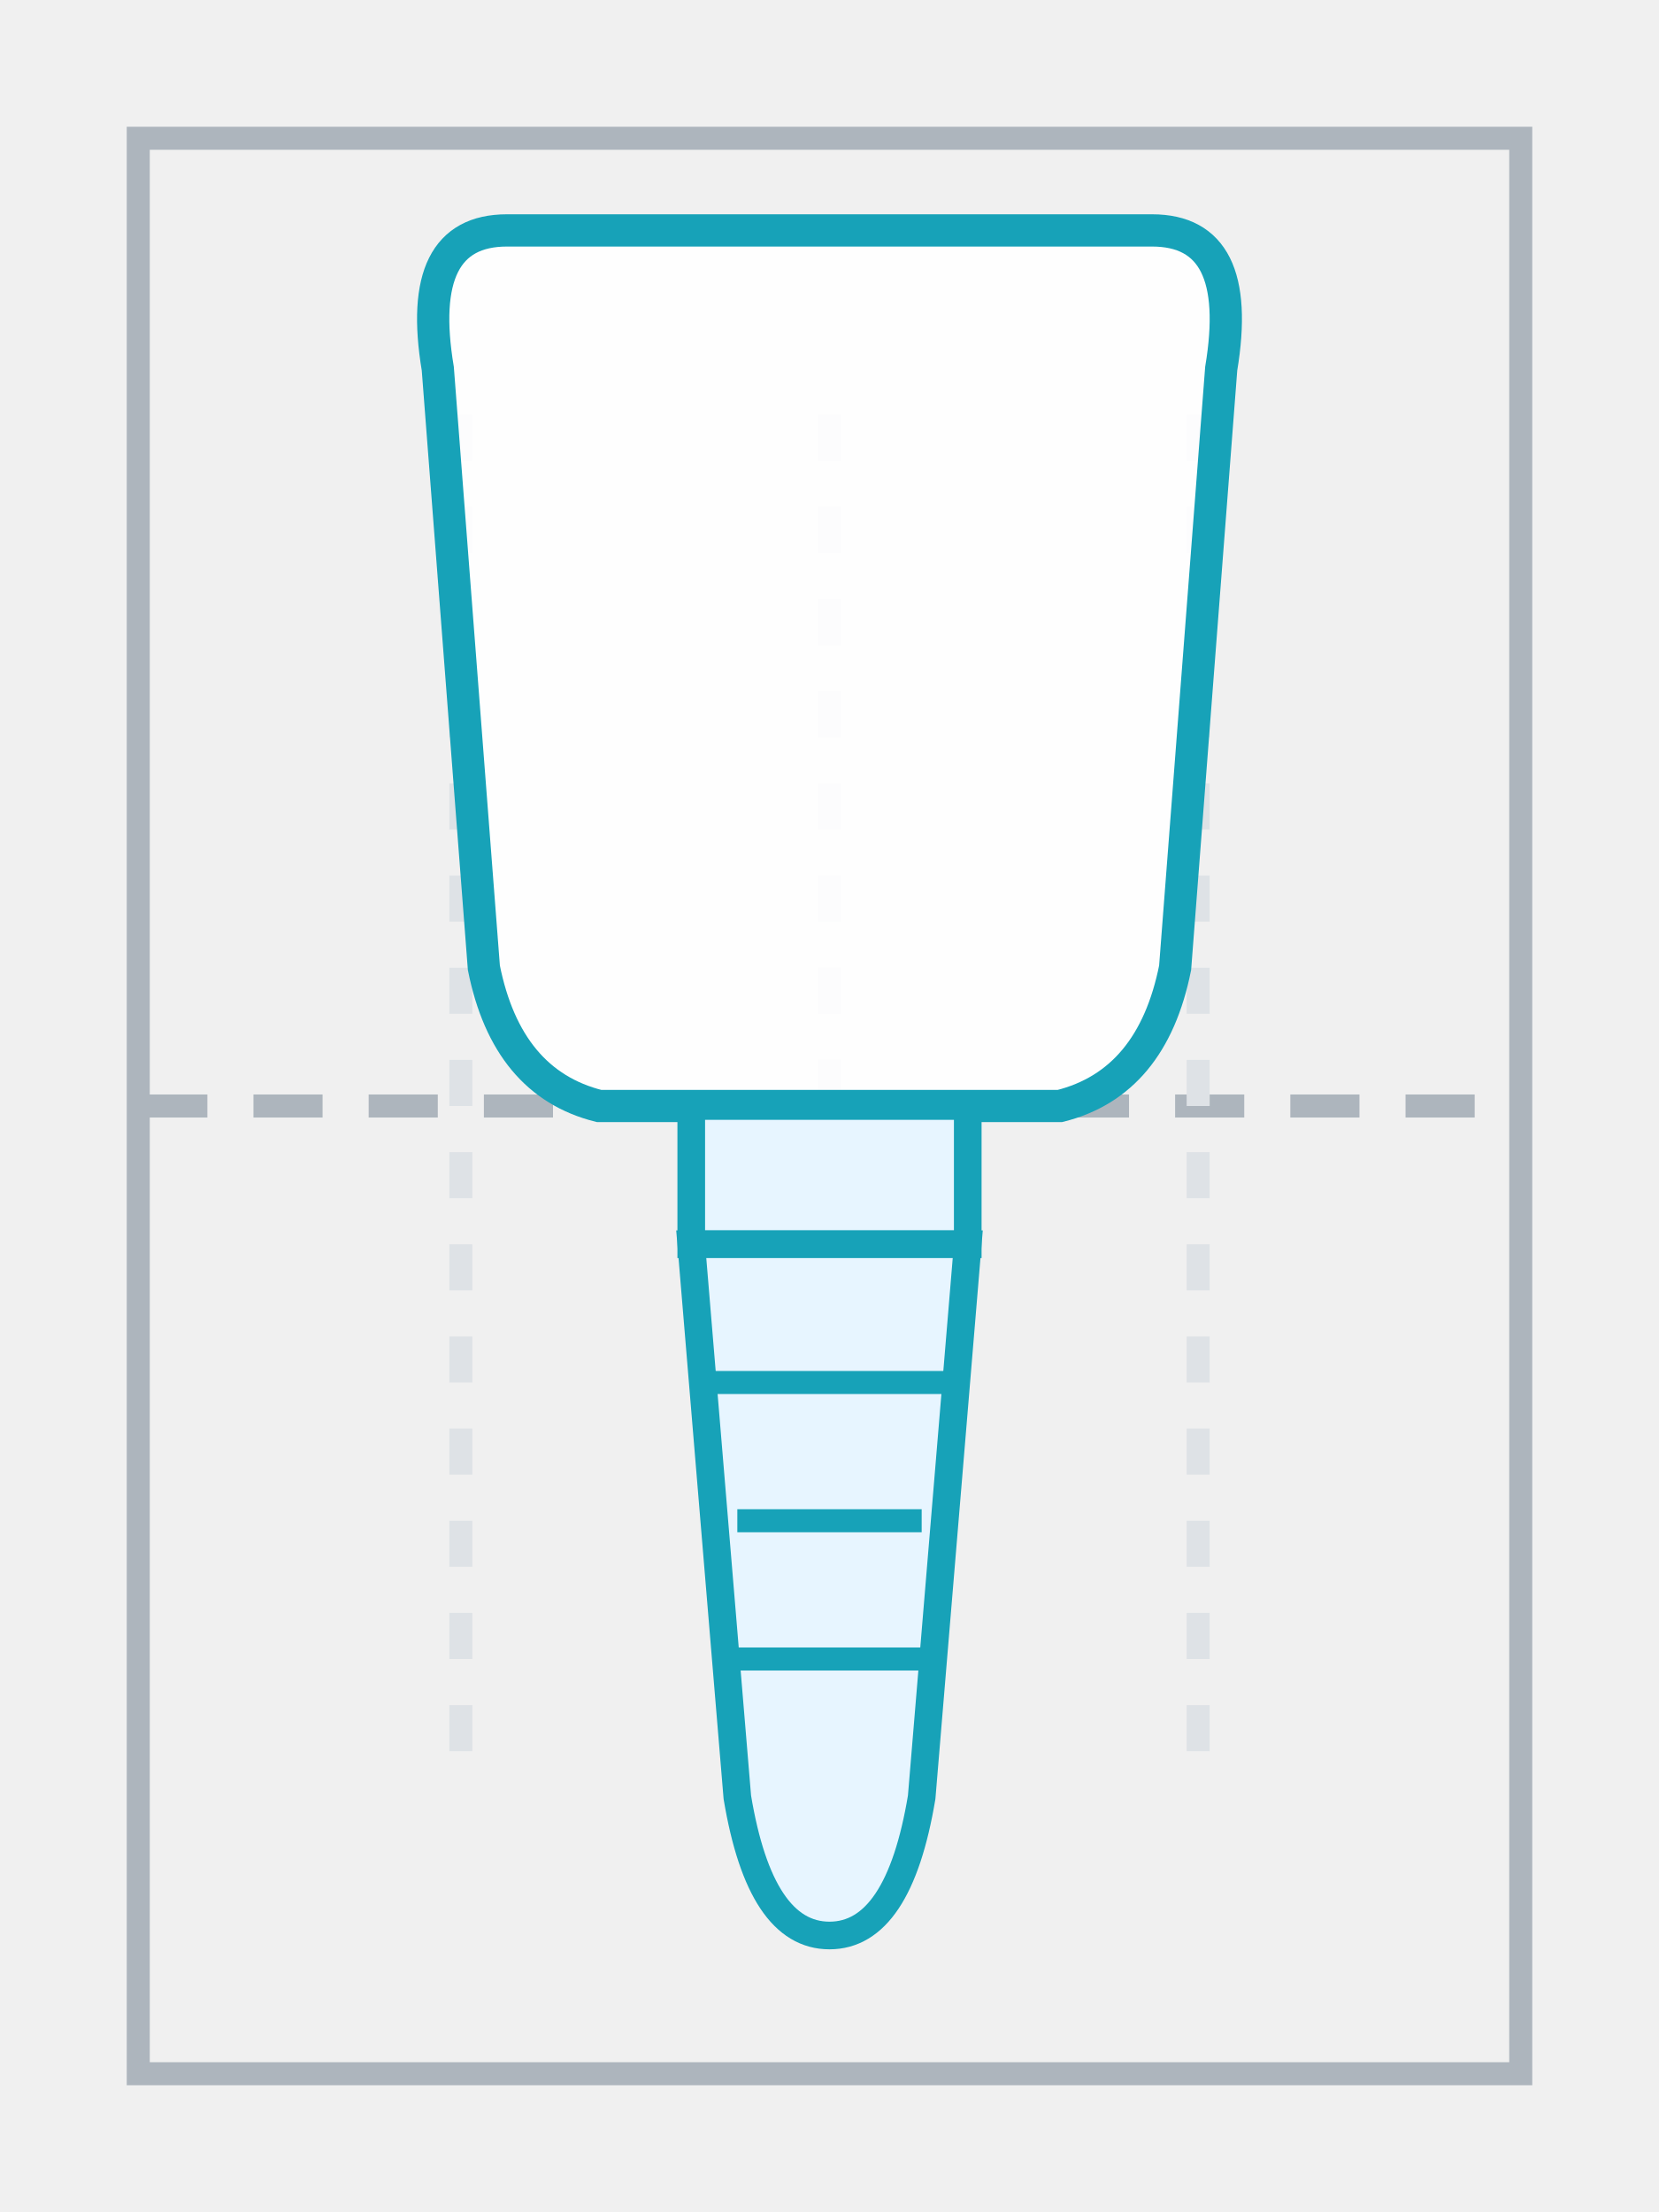
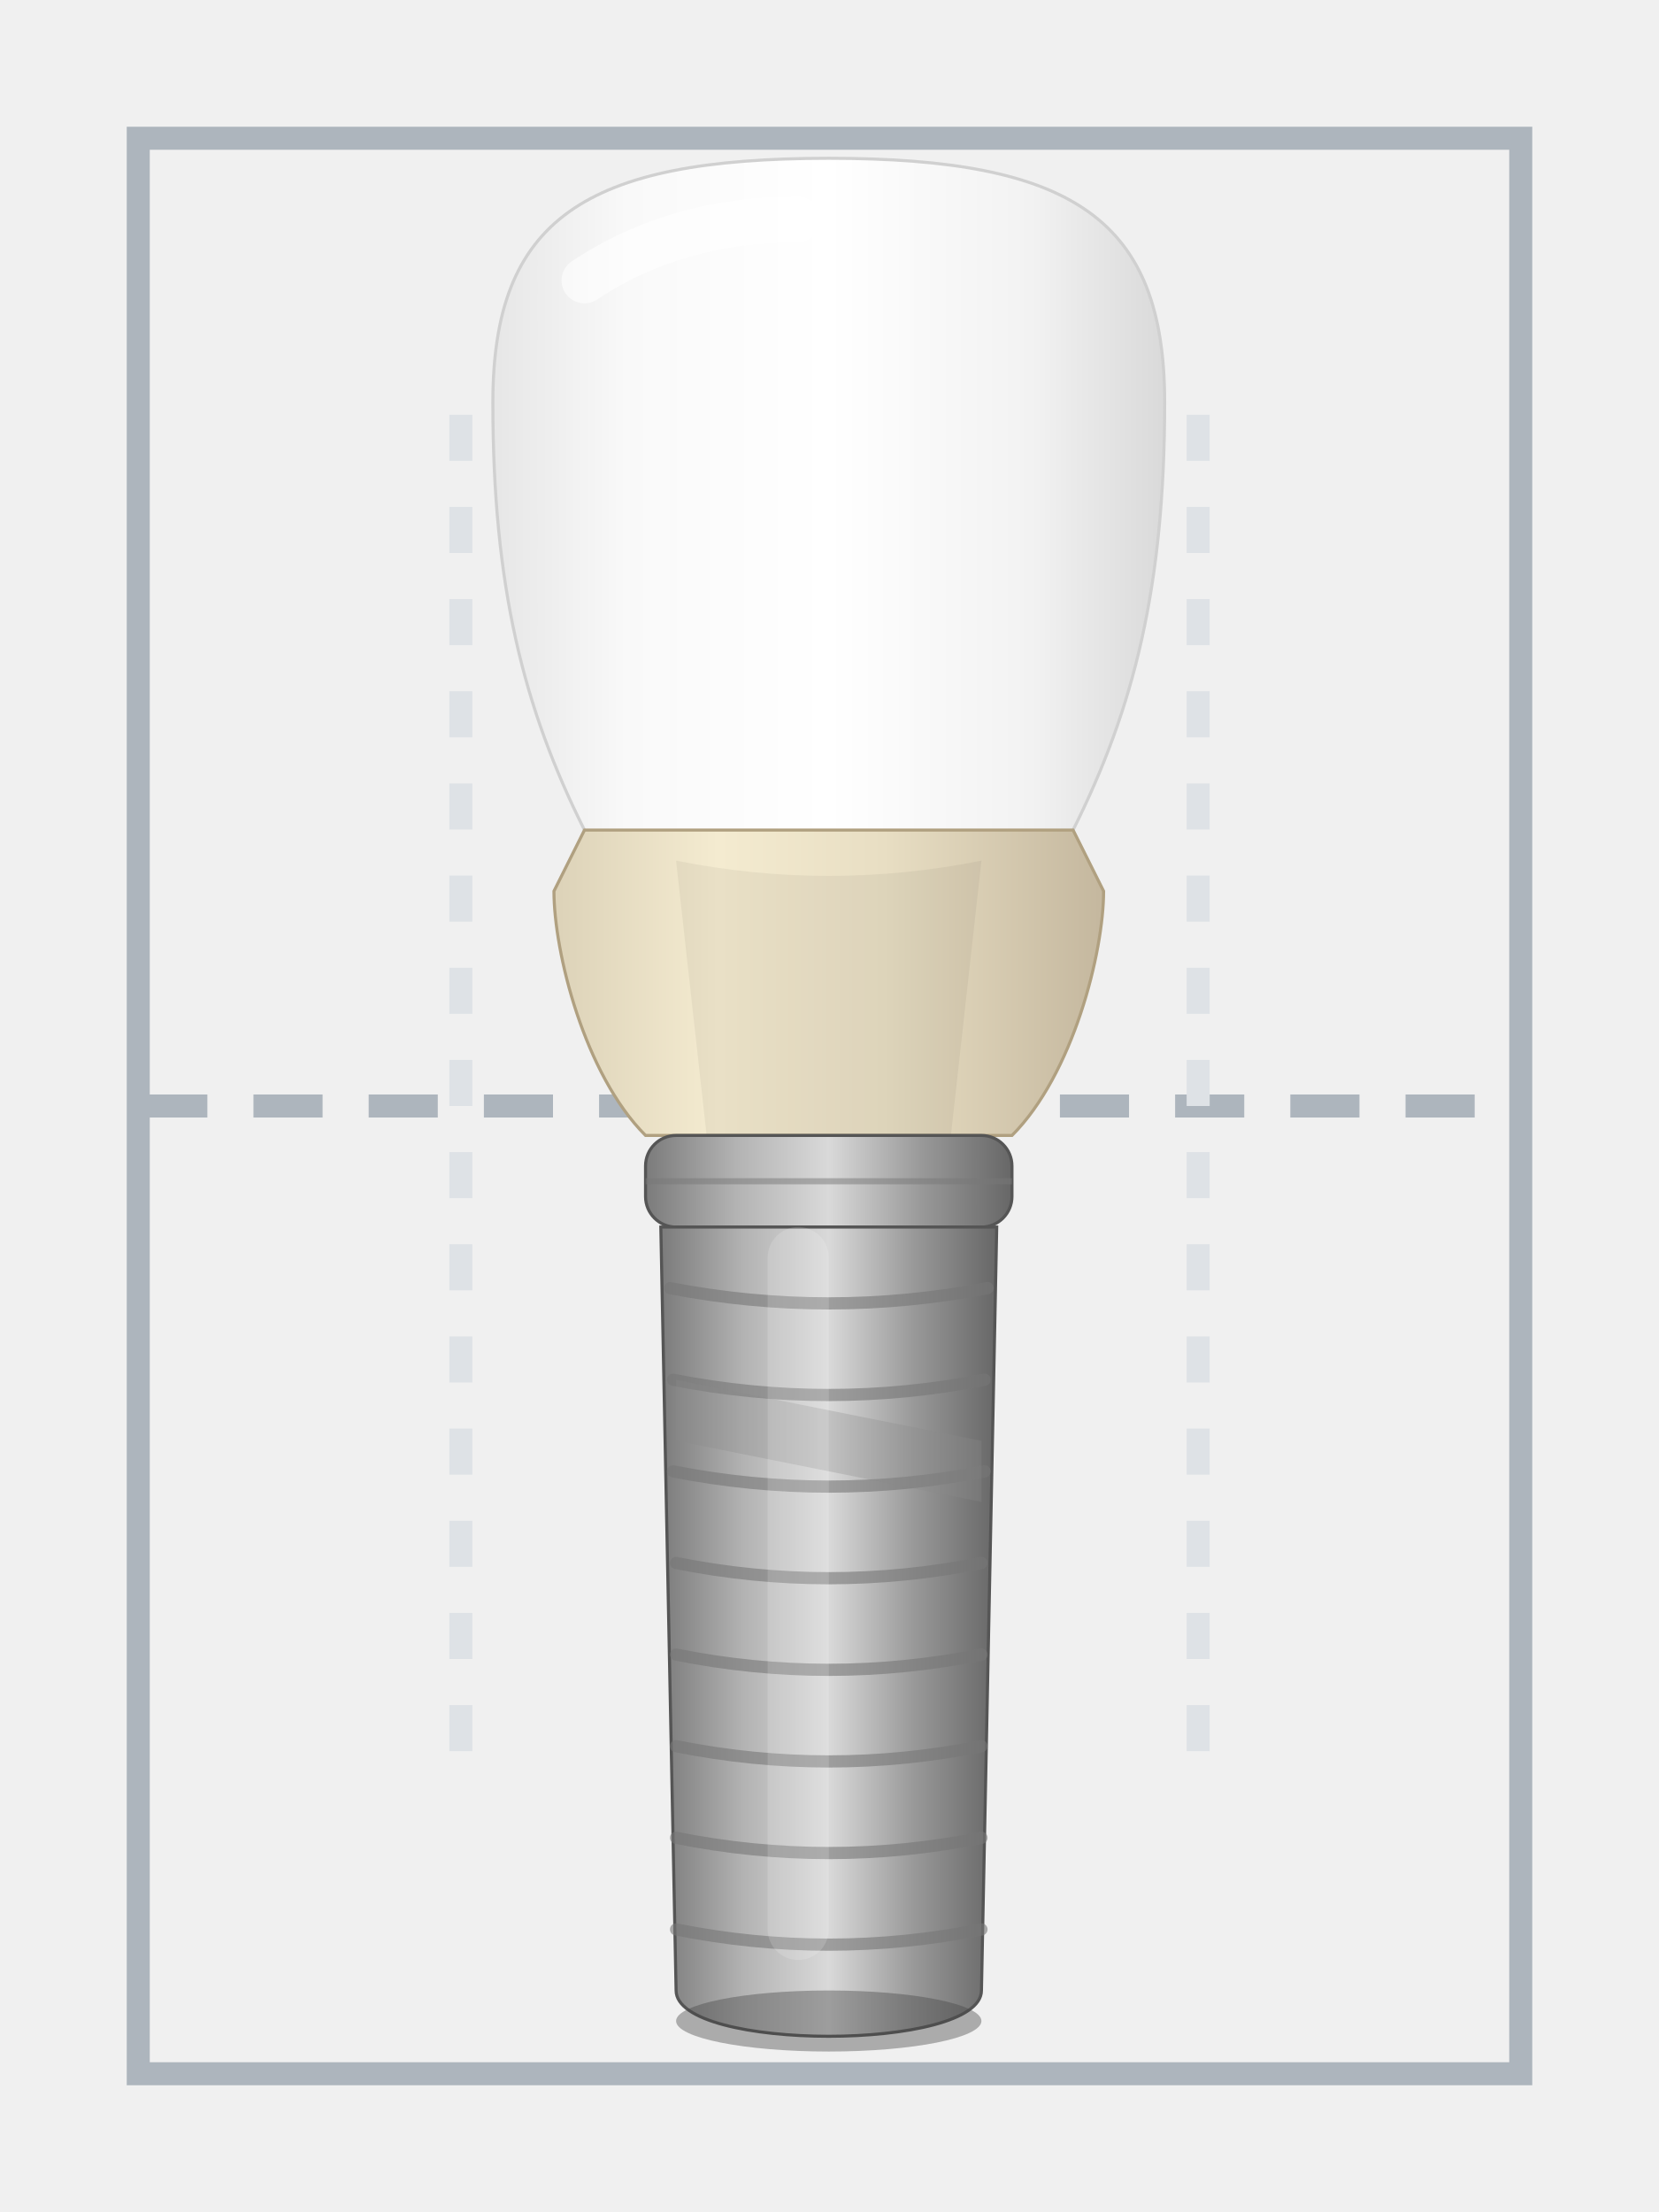
- <svg xmlns="http://www.w3.org/2000/svg" width="72" height="96" viewBox="0 0 72 96">
-   <rect x="6" y="6" width="60" height="84" fill="none" stroke="#adb5bd" stroke-width="1" />
-   <line x1="6" y1="48" x2="66" y2="48" stroke="#adb5bd" stroke-width="1" stroke-dasharray="3 2" />
-   <line x1="20" y1="18" x2="20" y2="78" stroke="#dee2e6" stroke-width="1" stroke-dasharray="2 2" />
-   <line x1="36" y1="18" x2="36" y2="78" stroke="#dee2e6" stroke-width="1" stroke-dasharray="2 2" />
-   <line x1="52" y1="18" x2="52" y2="78" stroke="#dee2e6" stroke-width="1" stroke-dasharray="2 2" />
-   <g id="implant-shape">
-     <path d="M 22 10 H 50 Q 54 10 53 16 L 51 42 Q 50 47 46 48 H 26 Q 22 47 21 42 L 19 16 Q 18 10 22 10 Z" fill="#ffffff" fill-opacity="0.9" stroke="#17a2b8" stroke-width="1.4" />
-     <rect x="30" y="48" width="12" height="6" fill="#e7f5ff" stroke="#17a2b8" stroke-width="1.2" />
-     <path d="M 30 54 L 42 54 L 40 78 Q 39 84 36 84 Q 33 84 32 78 Z" fill="#e7f5ff" stroke="#17a2b8" stroke-width="1.2" />
-     <line x1="31" y1="60" x2="41" y2="60" stroke="#17a2b8" stroke-width="1" />
-     <line x1="32" y1="66" x2="40" y2="66" stroke="#17a2b8" stroke-width="1" />
-     <line x1="32" y1="72" x2="40" y2="72" stroke="#17a2b8" stroke-width="1" />
+ <svg xmlns="http://www.w3.org/2000/svg" xmlns:xlink="http://www.w3.org/1999/xlink" width="72" height="96" viewBox="0 0 72 96" version="1.1" id="svg7">
+   <defs id="defs7">
+     <linearGradient id="coronaGradient" x1="40.165" y1="19.177" x2="264.883" y2="19.177" gradientTransform="matrix(0.1303345,0,0,0.1347576,16.08858,4.218692)" gradientUnits="userSpaceOnUse">
+       <stop offset="0%" stop-color="#e6e6e6" id="stop1" />
+       <stop offset="20%" stop-color="#f9f9f9" id="stop2" />
+       <stop offset="50%" stop-color="#ffffff" id="stop3" />
+       <stop offset="80%" stop-color="#f2f2f2" id="stop4" />
+       <stop offset="100%" stop-color="#d9d9d9" id="stop5" />
+     </linearGradient>
+     <linearGradient id="cuelloGradient" x1="44.447" y1="320.615" x2="179.654" y2="320.615" gradientTransform="matrix(0.1774128,0,0,0.09899832,16.08858,4.218692)" gradientUnits="userSpaceOnUse">
+       <stop offset="0%" stop-color="#dcd2b8" id="stop6" />
+       <stop offset="30%" stop-color="#f4ebd0" id="stop7" />
+       <stop offset="60%" stop-color="#e8dec3" id="stop8" />
+       <stop offset="100%" stop-color="#c4b79e" id="stop9" />
+     </linearGradient>
+     <linearGradient id="metalGradient" x1="0" y1="0" x2="1" y2="0">
+       <stop offset="0%" stop-color="#7a7a7a" id="stop10" />
+       <stop offset="25%" stop-color="#b3b3b3" id="stop11" />
+       <stop offset="50%" stop-color="#d9d9d9" id="stop12" />
+       <stop offset="75%" stop-color="#999999" id="stop13" />
+       <stop offset="100%" stop-color="#666666" id="stop14" />
+     </linearGradient>
+     <linearGradient xlink:href="#metalGradient" id="linearGradient20" x1="45.301" y1="670.736" x2="106.547" y2="670.736" gradientTransform="matrix(0.2618293,0,0,0.06708024,16.08858,4.218692)" gradientUnits="userSpaceOnUse" />
+     <linearGradient xlink:href="#metalGradient" id="linearGradient21" x1="146.26" y1="238.712" x2="318.107" y2="238.712" gradientTransform="matrix(0.08561829,0,0,0.205138,16.08858,4.218692)" gradientUnits="userSpaceOnUse" />
+   </defs>
+   <rect x="6" y="6" width="60" height="84" fill="none" stroke="#adb5bd" stroke-width="1" id="rect1" />
+   <line x1="6" y1="48" x2="66" y2="48" stroke="#adb5bd" stroke-width="1" stroke-dasharray="3 2" id="line1" />
+   <line x1="20" y1="18" x2="20" y2="78" stroke="#dee2e6" stroke-width="1" stroke-dasharray="2 2" id="line2" />
+   <line x1="36" y1="18" x2="36" y2="78" stroke="#dee2e6" stroke-width="1" stroke-dasharray="2 2" id="line3" />
+   <line x1="52" y1="18" x2="52" y2="78" stroke="#dee2e6" stroke-width="1" stroke-dasharray="2 2" id="line4" />
+   <path d="m 21.39,17.471 c 0,-7.952 3.976,-10.602 14.578,-10.602 10.602,0 14.578,2.651 14.578,10.602 0,7.952 -1.325,13.253 -3.976,18.554 -2.651,1.325 -18.554,1.325 -21.204,0 -2.651,-5.301 -3.976,-10.602 -3.976,-18.554 z" fill="url(#coronaGradient)" stroke="#d0d0d0" stroke-width="0.133" id="path17" style="fill:url(#coronaGradient)" />
+   <path d="M 25.366,12.17 Q 29.341,9.52 34.642,9.52" stroke="#ffffff" stroke-width="1.988" stroke-linecap="round" fill="none" opacity="0.6" id="path18" />
+   <path d="m 25.366,36.025 -1.325,2.651 c 0,2.651 1.325,7.952 3.976,10.602 h 15.903 c 2.651,-2.651 3.976,-7.952 3.976,-10.602 l -1.325,-2.651 z" fill="url(#cuelloGradient)" stroke="#b0a080" stroke-width="0.133" id="path19" style="fill:url(#cuelloGradient)" />
+   <path d="m 29.341,37.351 q 6.626,1.325 13.253,0 L 41.269,49.278 H 30.667 Z" fill="#000000" opacity="0.05" id="path20" style="stroke-width:0.133" />
+   <rect x="28.016" y="49.278" width="15.903" height="3.976" rx="1.325" ry="1.325" fill="url(#metalGradient)" stroke="#555555" stroke-width="0.133" id="rect20" style="fill:url(#linearGradient20)" />
+   <line x1="28.016" y1="51.266" x2="43.919" y2="51.266" stroke="#777777" stroke-width="0.265" opacity="0.5" id="line20" />
+   <path d="m 28.679,53.254 0.663,33.132 c 0,2.651 13.253,2.651 13.253,0 l 0.663,-33.132 z" fill="url(#metalGradient)" stroke="#555555" stroke-width="0.133" id="path21" style="fill:url(#linearGradient21)" />
+   <g stroke="#777777" stroke-width="4" stroke-linecap="round" fill="none" id="g29" transform="matrix(0.1325276,0,0,0.1325276,16.08858,4.218685)">
+     <path d="m 98,390 q 52,10 104,0" opacity="0.6" id="path22" />
+     <path d="m 99,420 q 51,10 102,0" opacity="0.6" id="path23" />
+     <path d="m 99,450 q 51,10 102,0" opacity="0.6" id="path24" />
+     <path d="m 100,480 q 50,10 100,0" opacity="0.6" id="path25" />
+     <path d="m 100,510 q 50,10 100,0" opacity="0.6" id="path26" />
+     <path d="m 100,540 q 50,10 100,0" opacity="0.6" id="path27" />
+     <path d="m 100,570 q 50,10 100,0" opacity="0.6" id="path28" />
+     <path d="m 100,600 q 50,10 100,0" opacity="0.6" id="path29" />
  </g>
+   <path d="m 29.341,59.88 13.253,2.651 v 2.651 L 29.341,62.531 Z" fill="#888888" opacity="0.3" id="path30" style="stroke-width:0.133" />
+   <rect x="33.317" y="53.254" width="2.651" height="31.807" fill="#ffffff" opacity="0.15" rx="1.325" id="rect30" style="stroke-width:0.133" />
+   <ellipse cx="35.968" cy="87.711" rx="6.626" ry="1.325" fill="#444444" opacity="0.4" id="ellipse30" style="stroke-width:0.133" />
</svg>
